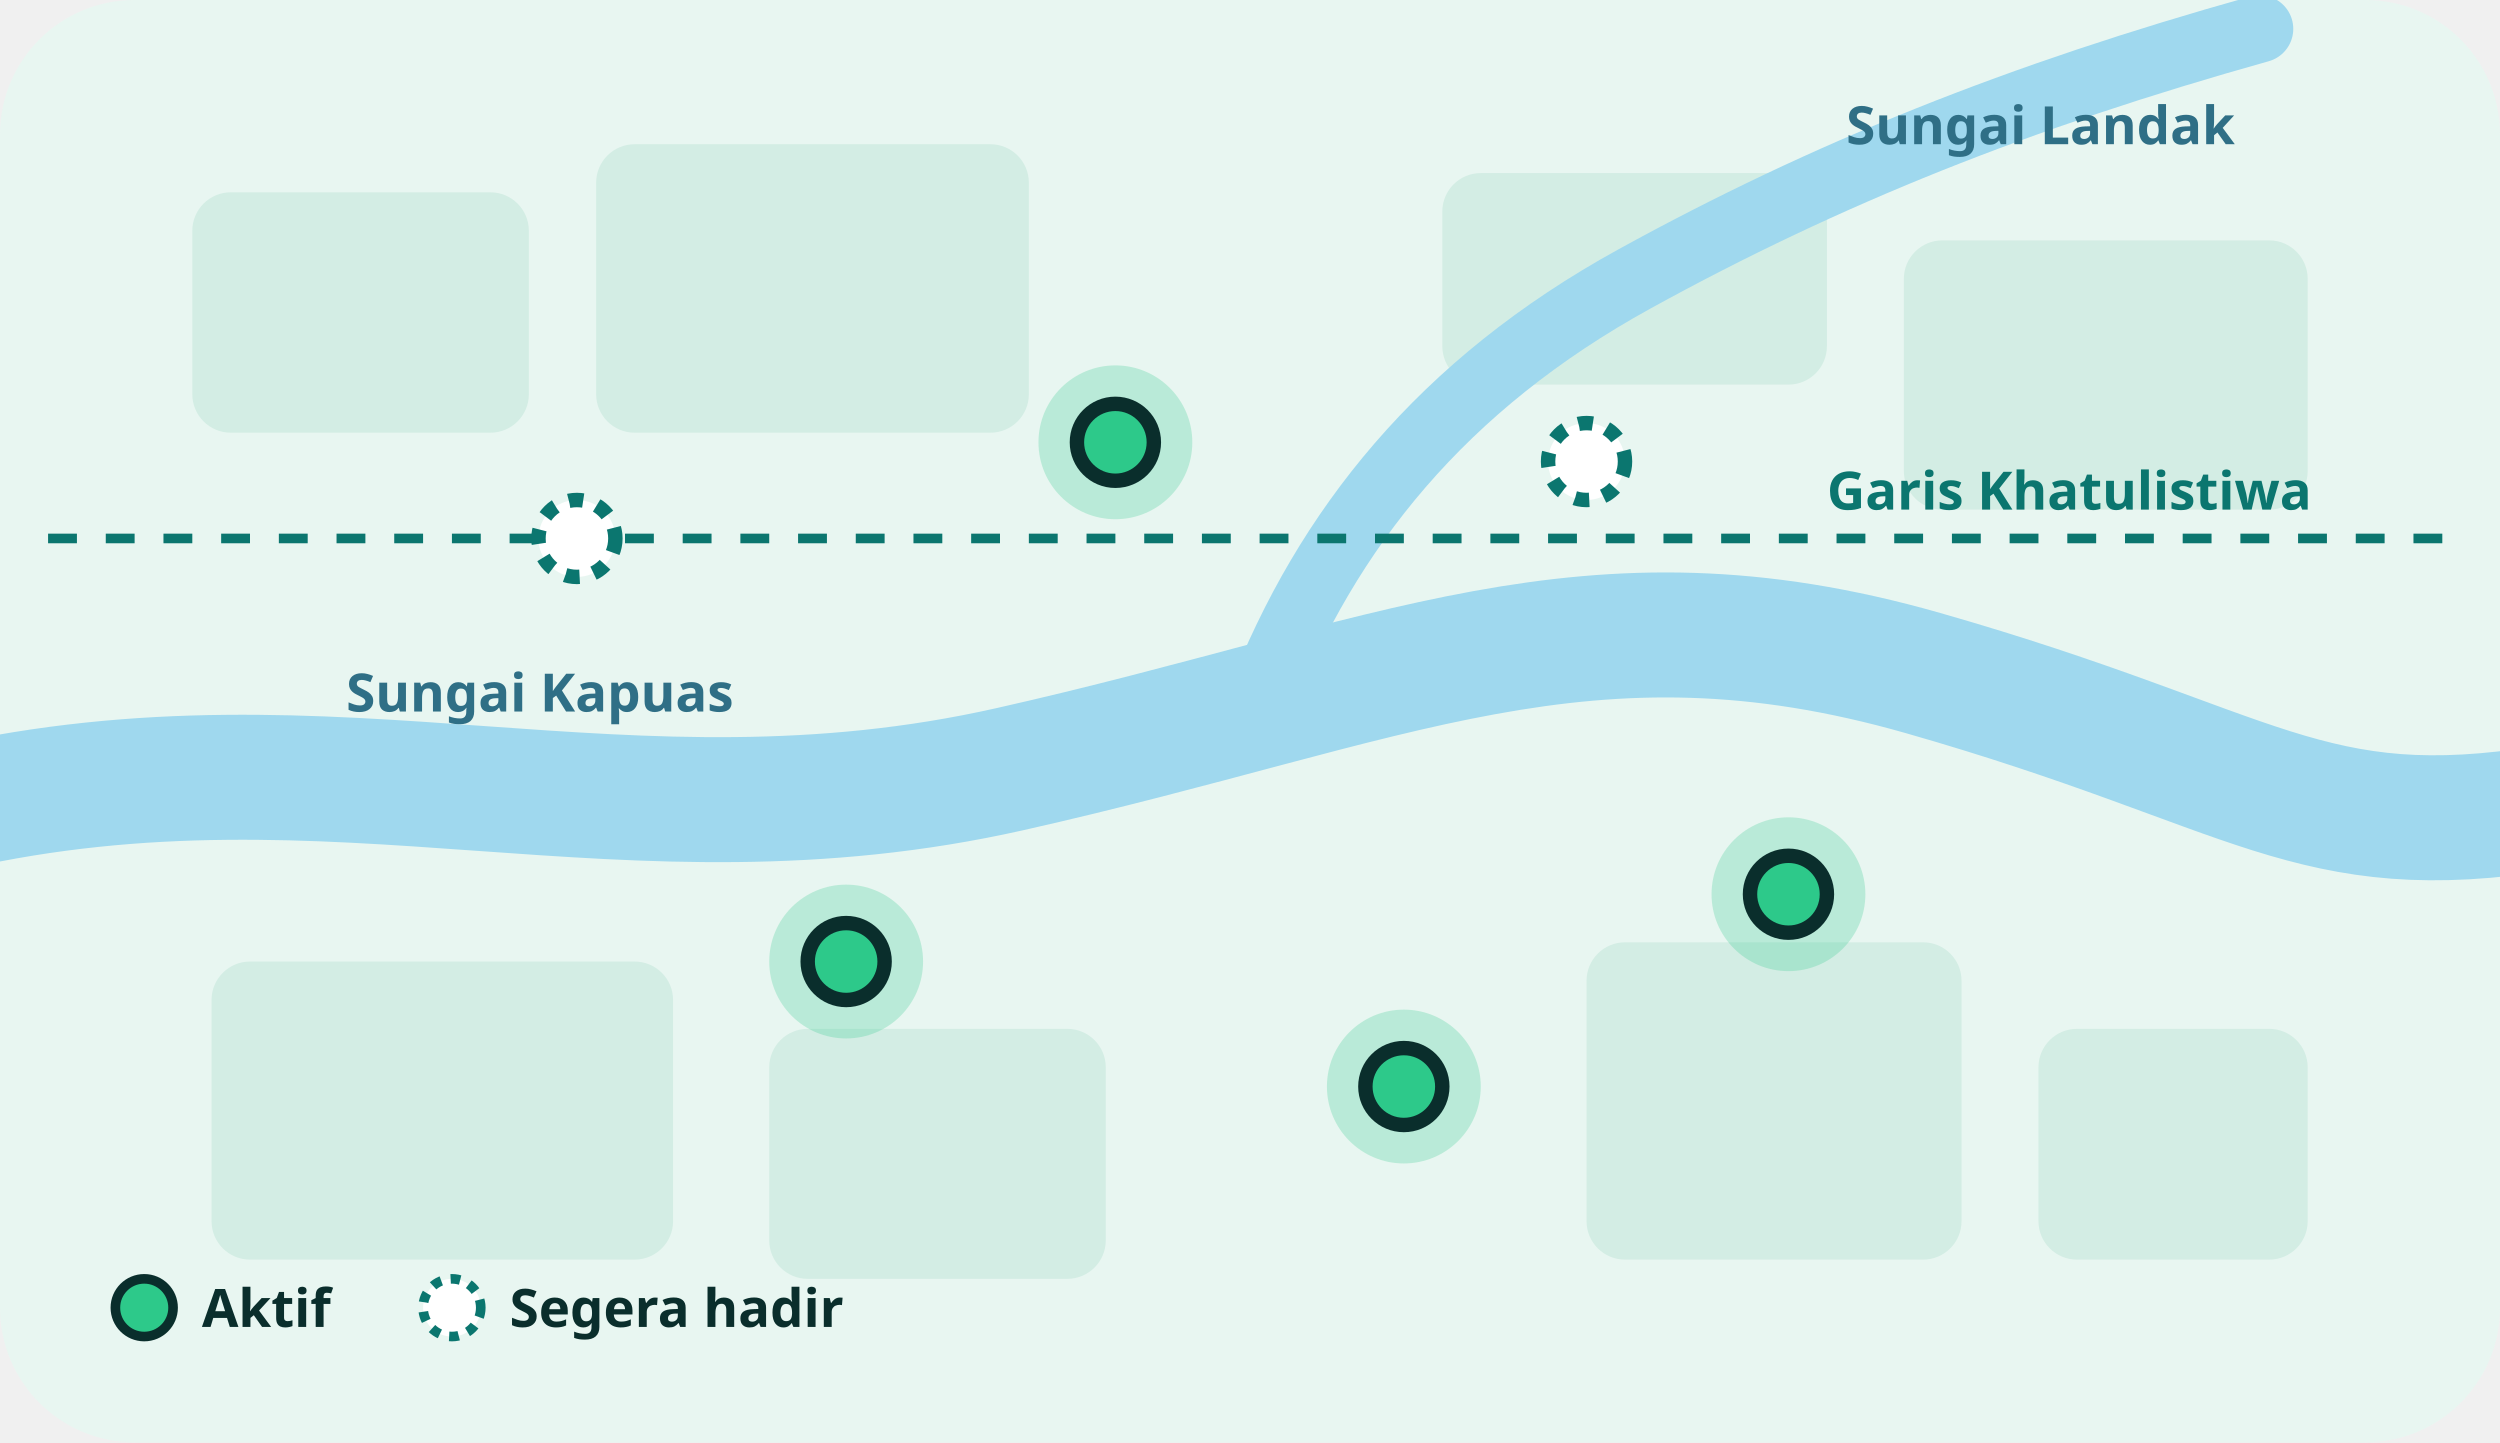
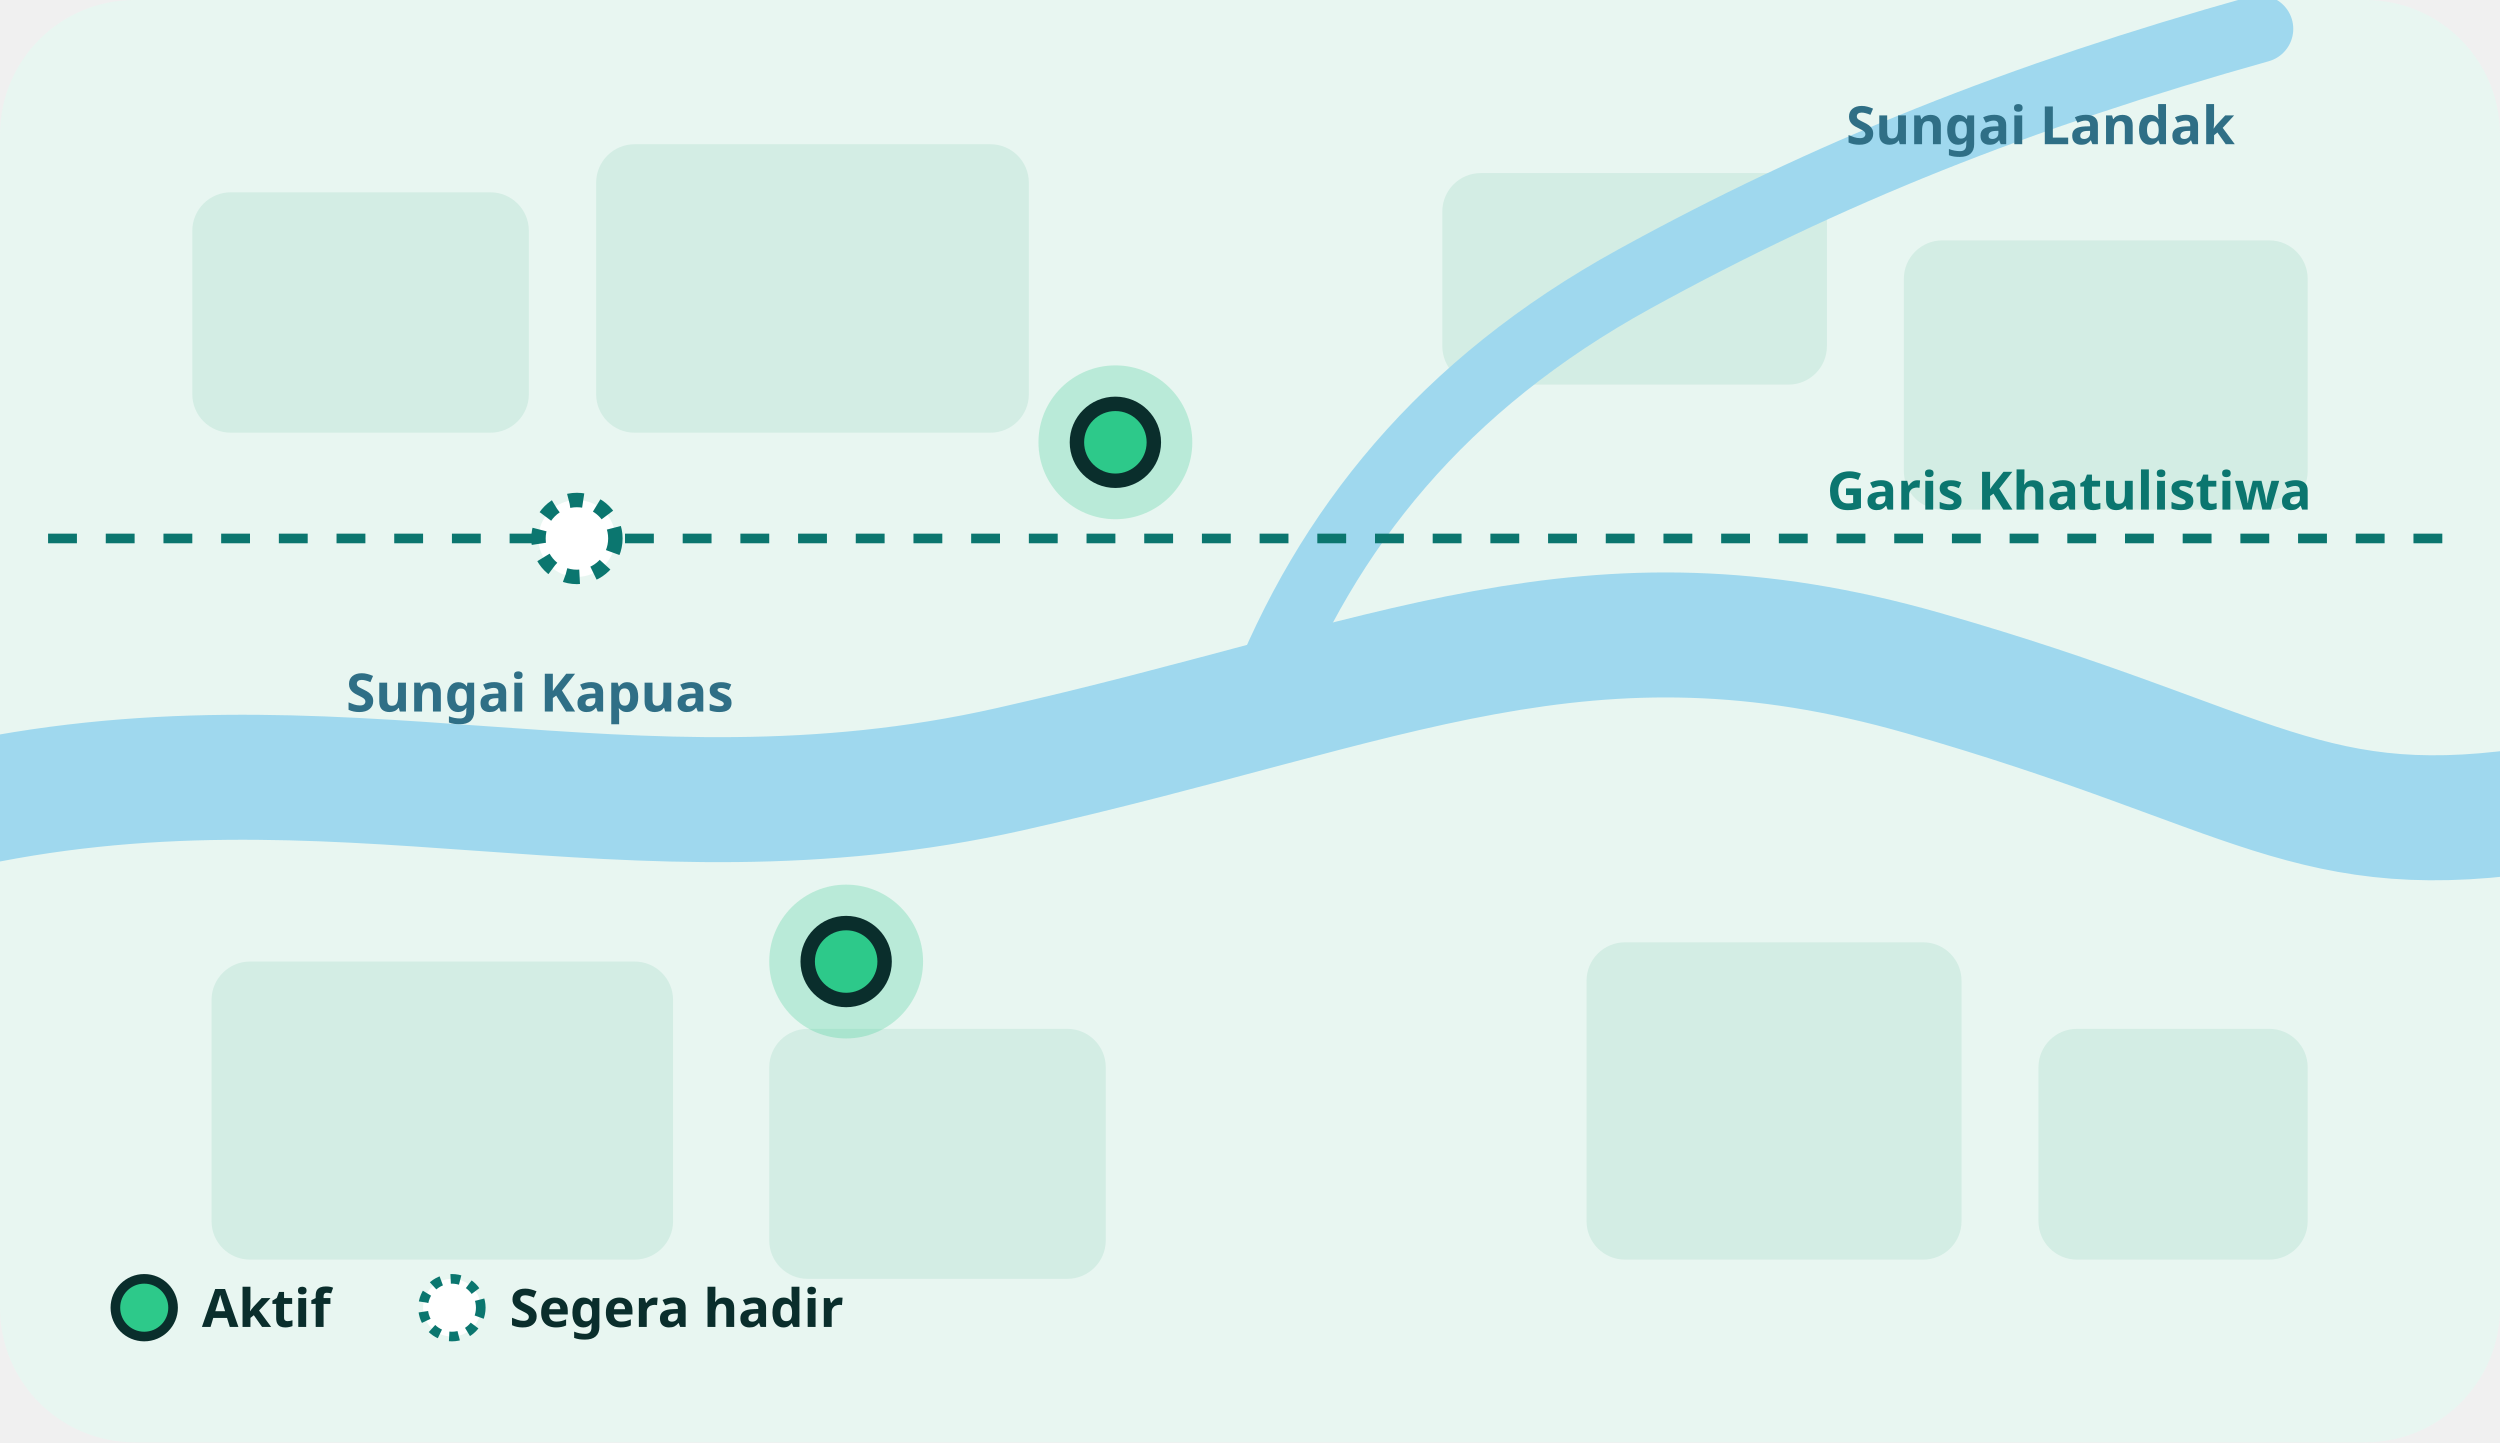
<svg xmlns="http://www.w3.org/2000/svg" viewBox="0 0 520 300" width="520" height="300" font-family="Plus Jakarta Sans, system-ui, sans-serif">
  <rect width="520" height="300" rx="28" fill="#E8F6F1" />
  <g fill="#D3EDE4">
    <rect x="40" y="40" width="70" height="50" rx="8" />
    <rect x="124" y="30" width="90" height="60" rx="8" />
    <rect x="300" y="36" width="80" height="44" rx="8" />
    <rect x="396" y="50" width="84" height="56" rx="8" />
    <rect x="44" y="200" width="96" height="62" rx="8" />
    <rect x="160" y="214" width="70" height="52" rx="8" />
    <rect x="330" y="196" width="78" height="66" rx="8" />
    <rect x="424" y="214" width="56" height="48" rx="8" />
  </g>
  <path d="M-10 168C70 150 130 178 210 160S330 120 400 140 480 176 530 168" fill="none" stroke="#9FD8EE" stroke-width="26" stroke-linecap="round" />
  <path d="M262 146C276 110 300 80 340 58S420 20 470 6" fill="none" stroke="#9FD8EE" stroke-width="14" stroke-linecap="round" />
  <text x="72" y="148" fill="#2F6F86" font-size="11" font-weight="600">Sungai Kapuas</text>
  <text x="384" y="30" fill="#2F6F86" font-size="11" font-weight="600">Sungai Landak</text>
  <path d="M10 112H510" stroke="#0B766F" stroke-width="2" stroke-dasharray="6 6" />
  <text x="380" y="106" fill="#0B766F" font-size="11" font-weight="700">Garis Khatulistiwa</text>
  <g>
    <g transform="translate(176 200)">
      <circle r="16" fill="#2DC98A" opacity=".25" />
      <circle r="8" fill="#2DC98A" stroke="#0A2E2C" stroke-width="3" />
    </g>
    <g transform="translate(232 92)">
      <circle r="16" fill="#2DC98A" opacity=".25" />
      <circle r="8" fill="#2DC98A" stroke="#0A2E2C" stroke-width="3" />
    </g>
-     <g transform="translate(292 226)">
-       <circle r="16" fill="#2DC98A" opacity=".25" />
-       <circle r="8" fill="#2DC98A" stroke="#0A2E2C" stroke-width="3" />
-     </g>
-     <g transform="translate(372 186)">
-       <circle r="16" fill="#2DC98A" opacity=".25" />
-       <circle r="8" fill="#2DC98A" stroke="#0A2E2C" stroke-width="3" />
-     </g>
    <g transform="translate(120 112)">
-       <circle r="8" fill="#FFFFFF" stroke="#0B766F" stroke-width="3" stroke-dasharray="3 3" />
-     </g>
-     <g transform="translate(330 96)">
      <circle r="8" fill="#FFFFFF" stroke="#0B766F" stroke-width="3" stroke-dasharray="3 3" />
    </g>
  </g>
  <g transform="translate(24 276)" font-size="11" font-weight="600" fill="#0A2E2C">
    <circle cx="6" cy="-4" r="6" fill="#2DC98A" stroke="#0A2E2C" stroke-width="2" />
    <text x="18" y="0">Aktif</text>
    <circle cx="70" cy="-4" r="6" fill="#FFFFFF" stroke="#0B766F" stroke-width="2" stroke-dasharray="2 2" />
    <text x="82" y="0">Segera hadir</text>
  </g>
</svg>
